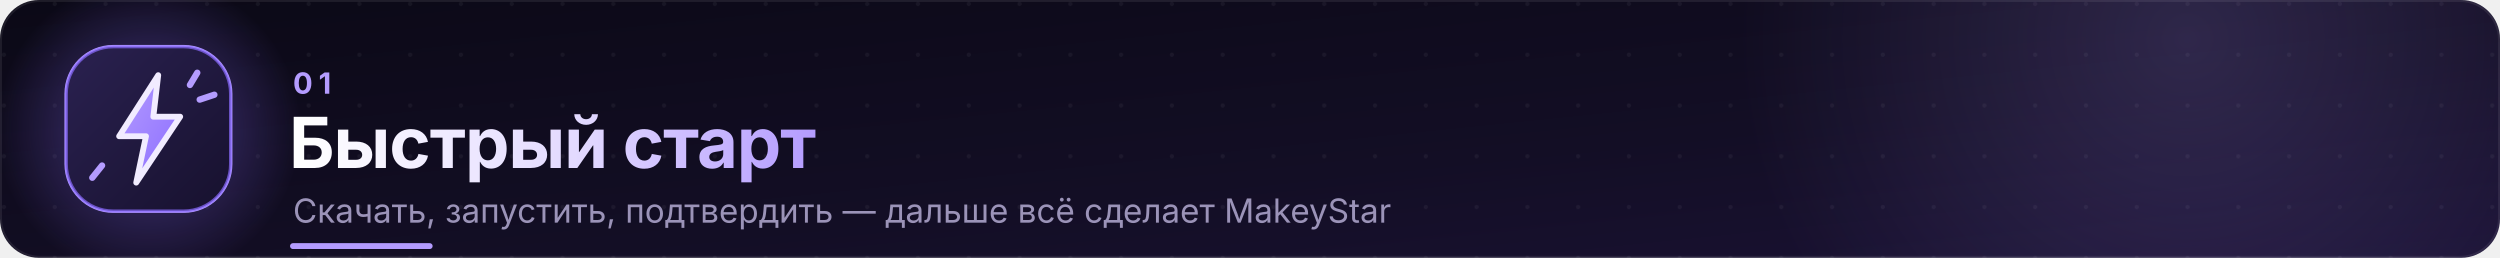
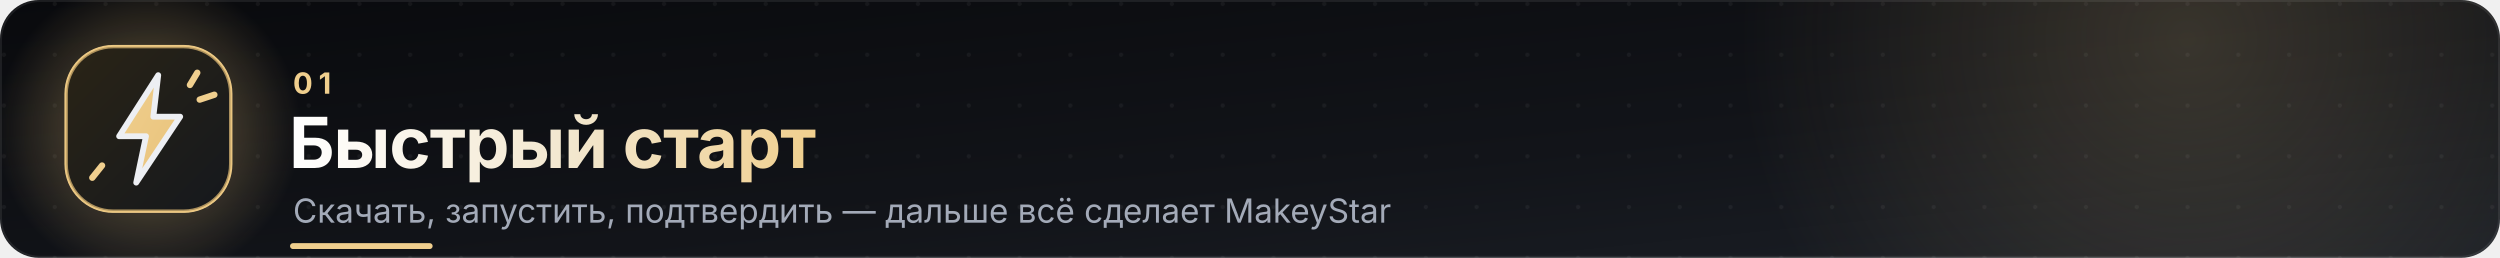
<svg xmlns="http://www.w3.org/2000/svg" width="1280" height="132" viewBox="0 0 1280 132" role="img" aria-label="Быстрый старт">
  <defs>
    <linearGradient id="bg" x1="0" y1="0" x2="1" y2="1">
-       <stop offset="0" stop-color="#0B0916" />
-       <stop offset=".6" stop-color="#130E25" />
-       <stop offset="1" stop-color="#1A1234" />
+       <stop offset="0" stop-color="#090A0D" />
+       <stop offset=".6" stop-color="#121419" />
+       <stop offset="1" stop-color="#1B1F26" />
    </linearGradient>
    <linearGradient id="tile" x1="0" y1="0" x2="1" y2="1">
-       <stop offset="0" stop-color="#2A2150" />
-       <stop offset="1" stop-color="#17112E" />
+       <stop offset="0" stop-color="#2A2416" />
+       <stop offset="1" stop-color="#15181D" />
    </linearGradient>
    <linearGradient id="tt" x1="0" y1="0" x2="1" y2="0">
      <stop offset="0" stop-color="#FFFFFF" />
-       <stop offset=".55" stop-color="#E2D9FF" />
-       <stop offset="1" stop-color="#B49CFF" />
+       <stop offset=".55" stop-color="#F2E6CC" />
+       <stop offset="1" stop-color="#F0CF8E" />
    </linearGradient>
    <linearGradient id="ln" x1="0" y1="0" x2="1" y2="0">
-       <stop offset="0" stop-color="#8B6CFF" stop-opacity=".9" />
-       <stop offset=".6" stop-color="#8B6CFF" stop-opacity=".25" />
-       <stop offset="1" stop-color="#8B6CFF" stop-opacity="0" />
+       <stop offset="0" stop-color="#E8C27A" stop-opacity=".9" />
+       <stop offset=".6" stop-color="#E8C27A" stop-opacity=".25" />
+       <stop offset="1" stop-color="#E8C27A" stop-opacity="0" />
    </linearGradient>
    <radialGradient id="gl" cx=".5" cy=".5" r=".5">
-       <stop offset="0" stop-color="#8B6CFF" stop-opacity=".45" />
-       <stop offset="1" stop-color="#8B6CFF" stop-opacity="0" />
+       <stop offset="0" stop-color="#E8C27A" stop-opacity=".45" />
+       <stop offset="1" stop-color="#E8C27A" stop-opacity="0" />
    </radialGradient>
    <radialGradient id="gl2" cx=".5" cy=".5" r=".5">
-       <stop offset="0" stop-color="#B49CFF" stop-opacity=".18" />
-       <stop offset="1" stop-color="#B49CFF" stop-opacity="0" />
+       <stop offset="0" stop-color="#F0CF8E" stop-opacity=".18" />
+       <stop offset="1" stop-color="#F0CF8E" stop-opacity="0" />
    </radialGradient>
    <linearGradient id="ig" x1="0" y1="0" x2="1" y2="1">
-       <stop offset="0" stop-color="#B49CFF" />
-       <stop offset="1" stop-color="#8B6CFF" />
+       <stop offset="0" stop-color="#F0CF8E" />
+       <stop offset="1" stop-color="#E8C27A" />
    </linearGradient>
    <pattern id="dots" width="26" height="26" patternUnits="userSpaceOnUse">
      <circle cx="2" cy="2" r="1.1" fill="#FFFFFF" fill-opacity=".05" />
    </pattern>
    <clipPath id="c">
      <rect width="1280" height="132" rx="20" />
    </clipPath>
    <style>
.in{animation:in 1s cubic-bezier(.2,.8,.2,1) both} .in2{animation:in 1s cubic-bezier(.2,.8,.2,1) .15s both} .in3{animation:in 1s cubic-bezier(.2,.8,.2,1) .3s both}
.ring{animation:ring 2.8s ease-out infinite;transform-box:fill-box;transform-origin:center}
.drift{animation:drift 12s ease-in-out infinite alternate}
.dots{animation:dots 20s linear infinite}
.pk{stroke-dasharray:70 1200;animation:pk 4.5s cubic-bezier(.5,0,.5,1) infinite}
@keyframes in{from{opacity:0;transform:translateX(-14px)}to{opacity:1;transform:translateX(0)}}
@keyframes ring{0%{opacity:.7;transform:scale(1)}100%{opacity:0;transform:scale(1.35)}}
@keyframes drift{from{transform:translateX(-60px)}to{transform:translateX(40px)}}
@keyframes dots{from{transform:translate(0,0)}to{transform:translate(26px,26px)}}
@keyframes pk{from{stroke-dashoffset:70}to{stroke-dashoffset:-1200}}

.ib-spin{animation:ibspin 9s linear infinite;transform-box:fill-box;transform-origin:center}
.ib-spin-slow{animation:ibspin 14s linear infinite;transform-box:fill-box;transform-origin:center}
.ib-pulse{animation:ibpulse 2.4s ease-in-out infinite;transform-box:fill-box;transform-origin:center}
.ib-spark{animation:ibtw 1.8s ease-in-out infinite}
.ib-tw1{animation:ibtw 2.6s ease-in-out infinite;transform-box:fill-box;transform-origin:center}
.ib-tw2{animation:ibtw 2.6s ease-in-out infinite .8s;transform-box:fill-box;transform-origin:center}
.ib-tw3{animation:ibtw 2.6s ease-in-out infinite 1.6s;transform-box:fill-box;transform-origin:center}
.ib-needle{animation:ibneedle 4s ease-in-out infinite;transform-origin:0 0}
.ib-draw{stroke-dasharray:40;animation:ibdraw 3s ease-in-out infinite}
.ib-k1{animation:ibk 3.2s ease-in-out infinite}
.ib-k2{animation:ibk 3.2s ease-in-out infinite -1.1s}
.ib-k3{animation:ibk 3.2s ease-in-out infinite -2.2s}
.ib-rock{animation:ibrock 3s ease-in-out infinite;transform-origin:0 0}
.ib-blink{animation:ibblink 4s ease-in-out infinite;transform-box:fill-box;transform-origin:center}
.ib-slash{stroke-dasharray:60;animation:ibdraw 4s ease-in-out infinite}
.ib-float{animation:ibfloat 3.4s ease-in-out infinite}
.ib-orbit{animation:iborbit 3s linear infinite}
.ib-bob{animation:ibfloat 2.8s ease-in-out infinite}
.ib-fly{animation:ibfly 3s ease-in-out infinite}
.ib-trail{animation:ibtw 1.5s ease-in-out infinite}
.ib-shackle{animation:ibshackle 3s ease-in-out infinite}
.ib-trace{stroke-dasharray:36;animation:ibdraw 2.6s linear infinite}
.ib-globe{animation:ibglobe 4s ease-in-out infinite;transform-box:fill-box;transform-origin:center}
@keyframes ibspin{to{transform:rotate(360deg)}}
@keyframes ibpulse{0%,100%{transform:scale(1)}50%{transform:scale(1.12)}}
@keyframes ibtw{0%,100%{opacity:.25}50%{opacity:1}}
@keyframes ibneedle{0%,100%{transform:rotate(-25deg)}50%{transform:rotate(35deg)}}
@keyframes ibdraw{0%{stroke-dashoffset:40}35%,100%{stroke-dashoffset:0}}
@keyframes ibk{0%,100%{transform:translateX(-12px)}50%{transform:translateX(12px)}}
@keyframes ibrock{0%,100%{transform:rotate(0)}50%{transform:rotate(-14deg)}}
@keyframes ibblink{0%,44%,52%,100%{transform:scaleY(1)}48%{transform:scaleY(.1)}}
@keyframes ibfloat{0%,100%{transform:translateY(2px)}50%{transform:translateY(-3px)}}
@keyframes iborbit{to{stroke-dashoffset:-132}}
@keyframes ibfly{0%,100%{transform:translate(0,0)}50%{transform:translate(3px,-4px)}}
@keyframes ibshackle{0%,100%{transform:translateY(0)}50%{transform:translateY(-4px)}}
@keyframes ibglobe{0%,100%{transform:scaleX(1)}50%{transform:scaleX(.25)}}

</style>
  </defs>
  <g clip-path="url(#c)">
    <rect width="1280" height="132" fill="url(#bg)" />
    <g class="dots">
      <rect x="-26" y="-26" width="1332" height="184" fill="url(#dots)" />
    </g>
    <g class="drift">
      <circle cx="1120" cy="20" r="230" fill="url(#gl2)" />
    </g>
    <circle cx="76" cy="66" r="78" fill="url(#gl)" />
-     <rect class="ring" x="34" y="24" width="84" height="84" rx="24" fill="none" stroke="#B49CFF" stroke-width="2" />
-     <rect x="34" y="24" width="84" height="84" rx="24" fill="url(#tile)" stroke="#8B6CFF" stroke-opacity=".7" stroke-width="1.5" />
+     <rect class="ring" x="34" y="24" width="84" height="84" rx="24" fill="none" stroke="#F0CF8E" stroke-width="2" />
+     <rect x="34" y="24" width="84" height="84" rx="24" fill="url(#tile)" stroke="#E8C27A" stroke-opacity=".7" stroke-width="1.5" />
    <g transform="translate(76 66) scale(1.25)">
      <g class="ib-pulse">
-         <path d="M4 -22 L-12 3 L-1 3 L-5 22 L13 -5 L2 -5 Z" fill="url(#ig)" stroke="#F1ECFF" stroke-width="2.4" stroke-linejoin="round" />
+         <path d="M4 -22 L-12 3 L-1 3 L-5 22 L13 -5 L2 -5 Z" fill="url(#ig)" stroke="#EDEFF3" stroke-width="2.4" stroke-linejoin="round" />
      </g>
      <g class="ib-spark">
-         <path d="M17 -18 l3 -5 M21 -12 l6 -2 M-19 15 l-4 5" stroke="#B49CFF" stroke-width="2.6" stroke-linecap="round" />
+         <path d="M17 -18 l3 -5 M21 -12 l6 -2 M-19 15 l-4 5" stroke="#F0CF8E" stroke-width="2.6" stroke-linecap="round" />
      </g>
    </g>
    <g font-family="Segoe UI, Inter, Helvetica, Arial, sans-serif">
-       <text class="in" x="150" y="48" font-size="15" font-weight="700" letter-spacing="3" fill="#B49CFF">01</text>
+       <text class="in" x="150" y="48" font-size="15" font-weight="700" letter-spacing="3" fill="#F0CF8E">01</text>
      <text class="in2" x="148" y="86" font-size="36" font-weight="700" fill="url(#tt)" letter-spacing="-.5">Быстрый старт</text>
-       <text class="in3" x="150" y="114" font-size="17" fill="#9B93B8">Скачать, запустить, подтвердить — дальше всё сделает MakeyStar</text>
+       <text class="in3" x="150" y="114" font-size="17" fill="#A3AAB8">Скачать, запустить, подтвердить — дальше всё сделает MakeyStar</text>
    </g>
    <path d="M150 126 H1250" stroke="url(#ln)" stroke-width="1.5" />
-     <path class="pk" d="M150 126 H1250" stroke="#B49CFF" stroke-width="3" stroke-linecap="round" fill="none" />
+     <path class="pk" d="M150 126 H1250" stroke="#F0CF8E" stroke-width="3" stroke-linecap="round" fill="none" />
  </g>
  <rect x=".5" y=".5" width="1279" height="131" rx="20" fill="none" stroke="#FFFFFF" stroke-opacity=".08" />
</svg>
